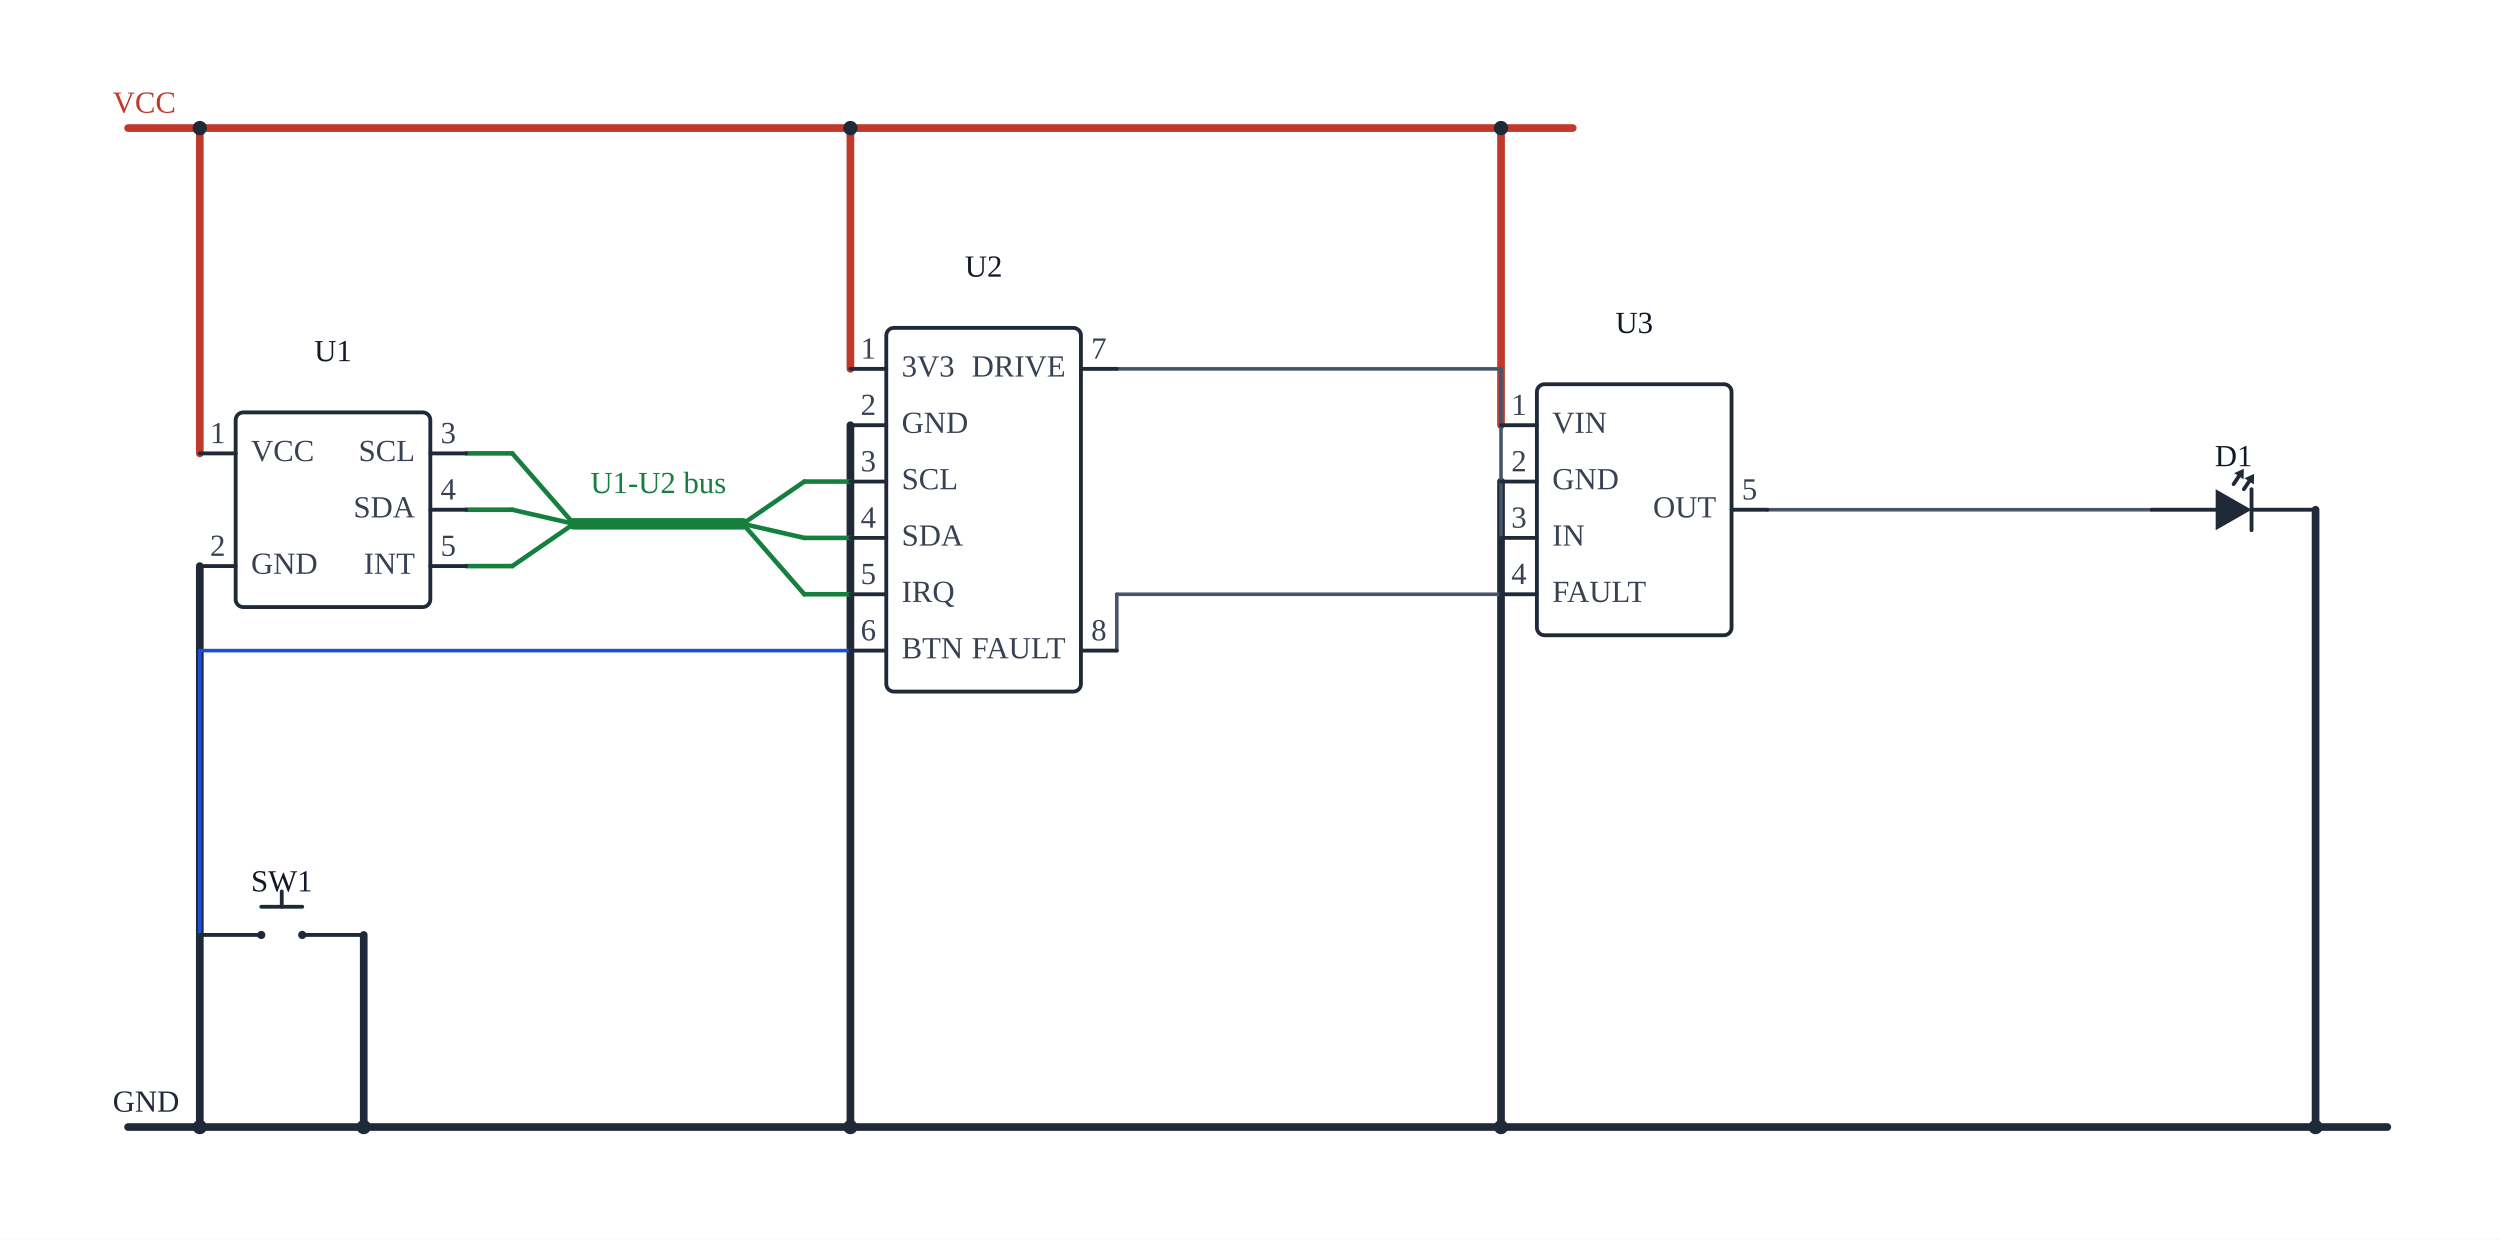
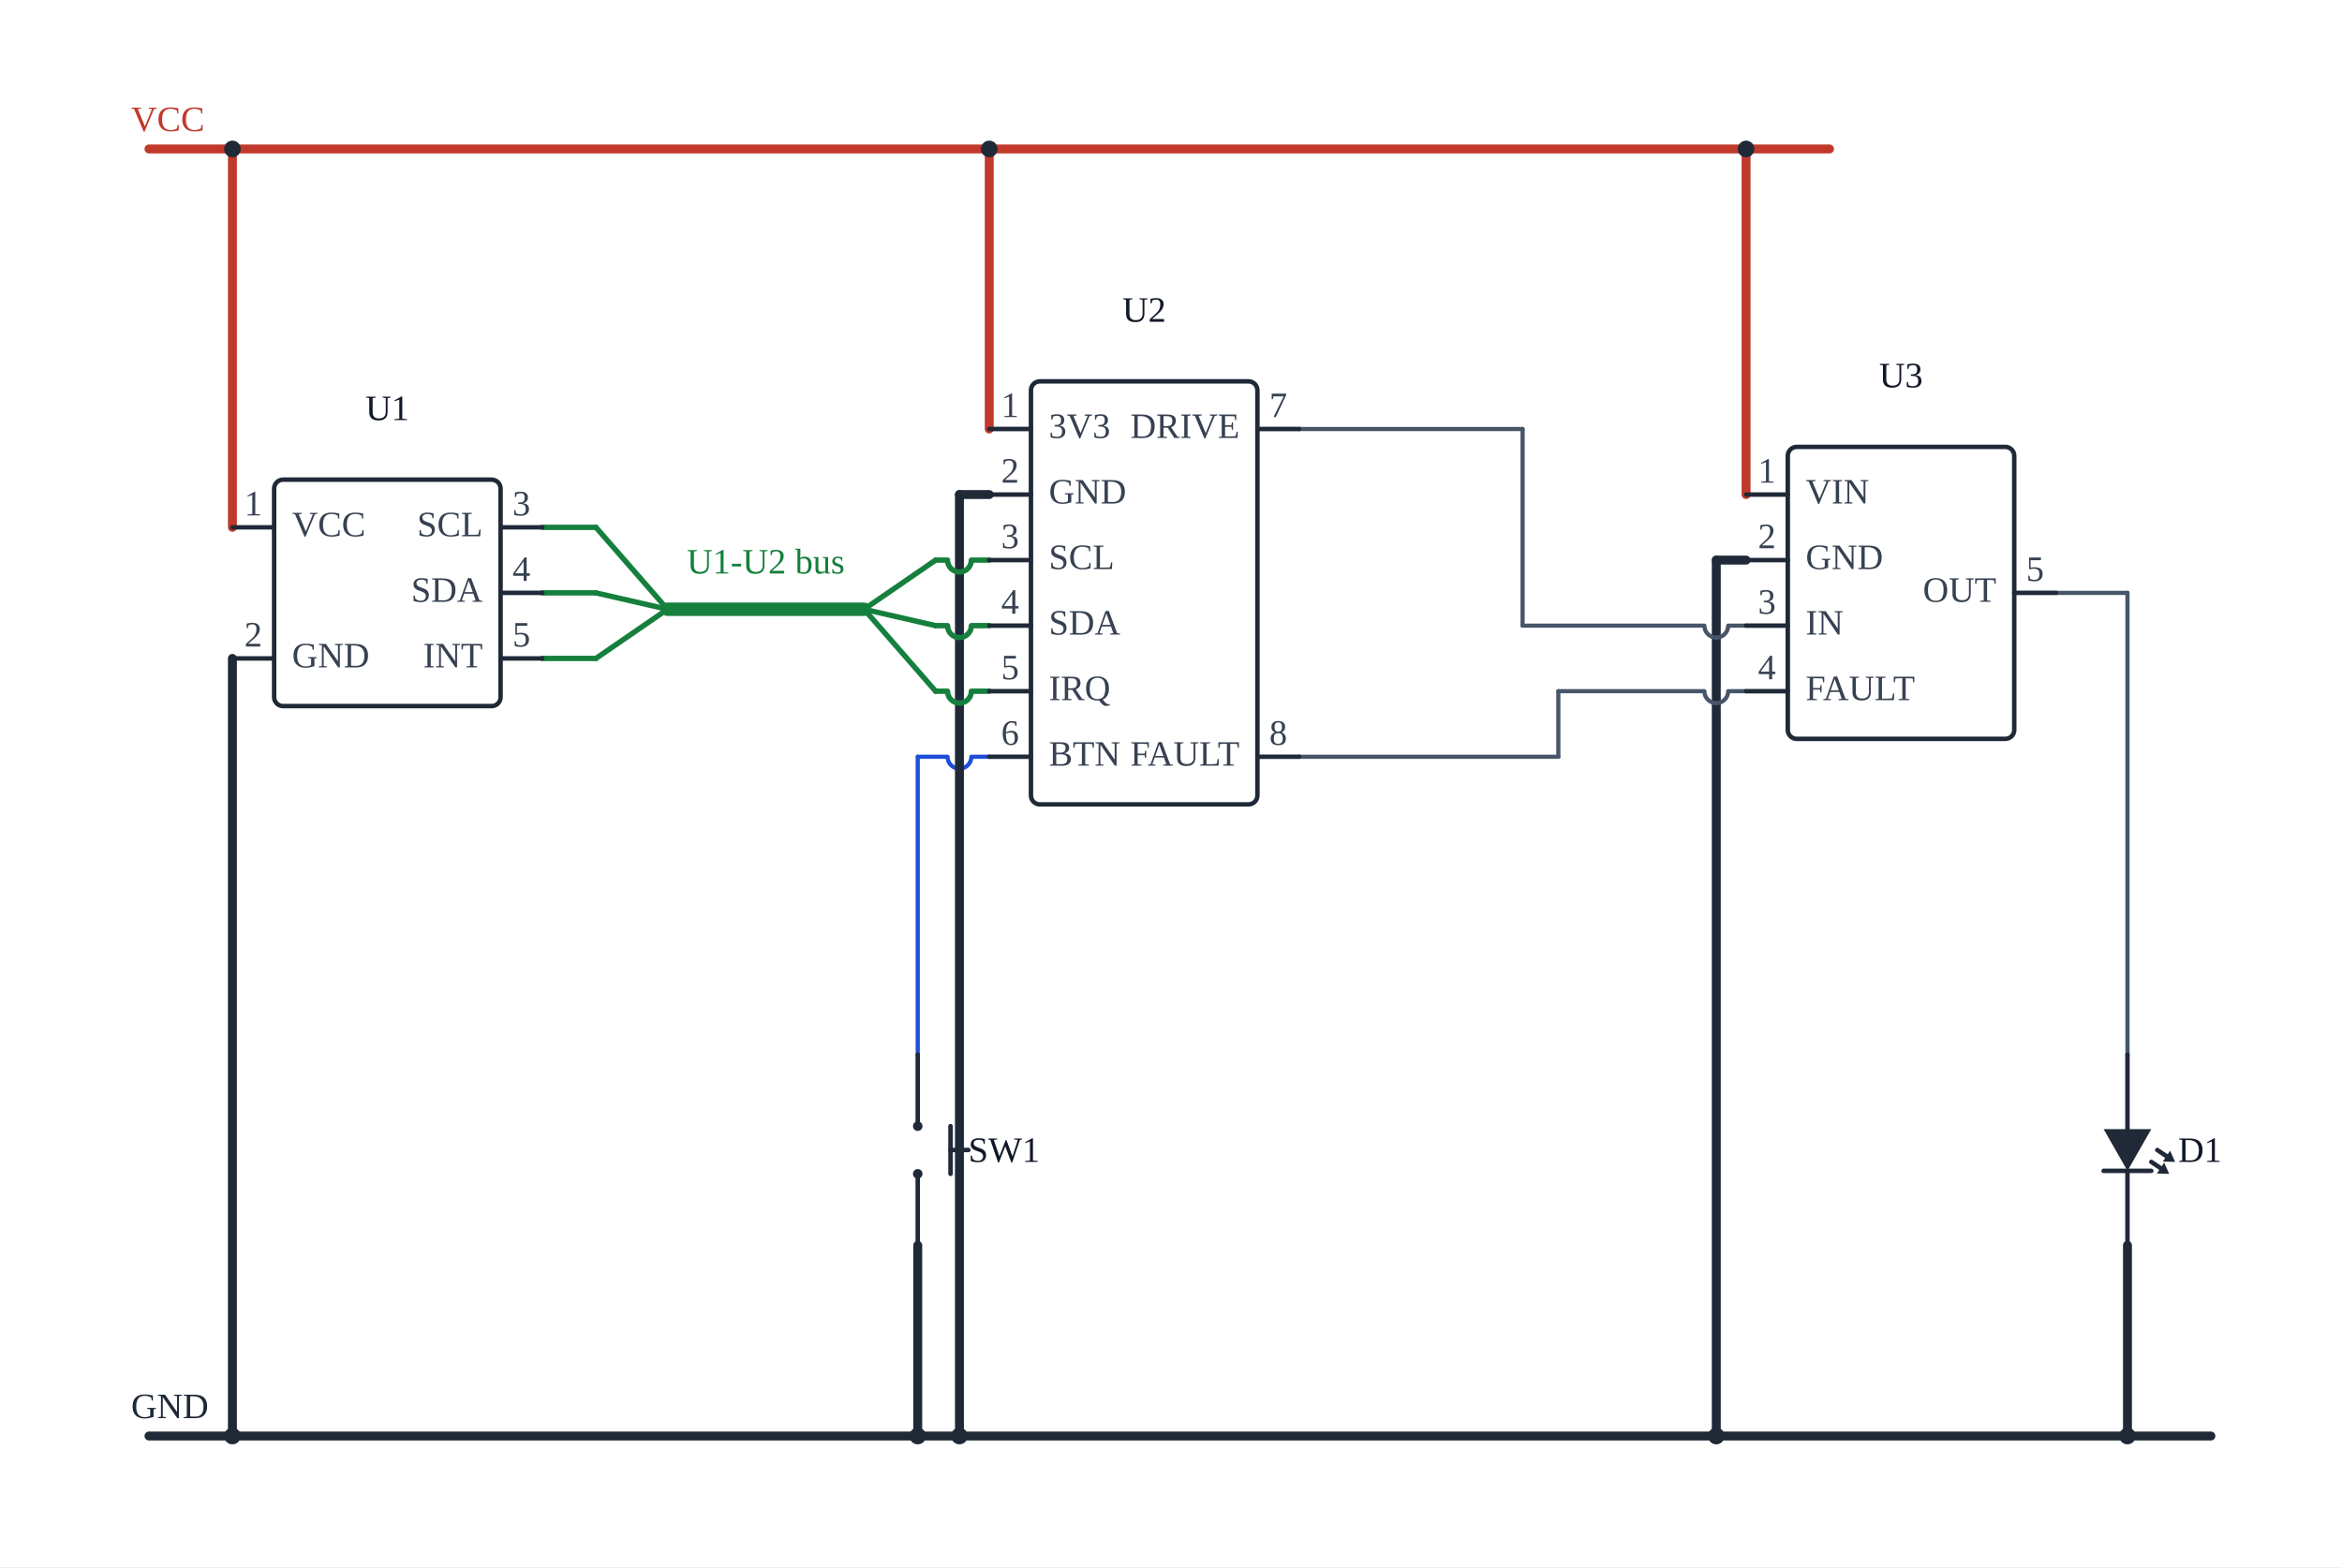
- <svg xmlns="http://www.w3.org/2000/svg" class="wire-lang" viewBox="0 0 976 484" width="976" height="484" role="img" data-wire-lang-version="0.2.0">
+ <svg xmlns="http://www.w3.org/2000/svg" class="wire-lang" viewBox="0 0 786 526" width="786" height="526" role="img" data-wire-lang-version="0.2.0">
  <style>.wire-lang { background: #ffffff; }
.wire-wire { stroke: #1f2937; stroke-width: 1.5; fill: none; stroke-linecap: round; stroke-linejoin: round; }
.wire-symbol { stroke: #1f2937; stroke-width: 1.5; fill: none; stroke-linecap: round; stroke-linejoin: round; }
.wire-symbol-bg { stroke: #1f2937; stroke-width: 1.5; fill: #ffffff; }
.wire-symbol-fill { fill: #1f2937; stroke: none; }
.wire-junction { fill: #1f2937; }
.wire-label { fill: #111827; font: 600 11px var(--wire-font, system-ui, sans-serif); }
.wire-pin-label { fill: #374151; font: 9px var(--wire-font, system-ui, sans-serif); }
.wire-net-label { fill: #2563eb; font: 600 10px var(--wire-font, system-ui, sans-serif); }
.wire-annotation { fill: #6b7280; font: italic 10px var(--wire-font, system-ui, sans-serif); }
.wire-lang { --wire-font: ui-monospace, SFMono-Regular, Menlo, monospace; }
.wire-rail-label { fill: #1f2937; font: 700 11px var(--wire-font, system-ui, sans-serif); }
.wire-bus-label { fill: #1f2937; font: 700 10px var(--wire-font, system-ui, sans-serif); }</style>
-   <rect class="wire-background" x="0" y="0" width="976" height="484" fill="#ffffff" />
+   <rect class="wire-background" x="0" y="0" width="786" height="526" fill="#ffffff" />
  <g class="wire-wires">
+     <g class="wire-net" data-wire-kind="net" data-wire-style="wire" data-wire-net="BTN">
+       <path class="wire-wire" fill="none" d="M 332 254 L 326 254 A 4 4 0 0 1 318 254 L 308 254" style="stroke:#1d4ed8;stroke-width:1.4" />
+       <line class="wire-wire" x1="308" y1="254" x2="308" y2="354" style="stroke:#1d4ed8;stroke-width:1.4" />
+     </g>
+     <g class="wire-net" data-wire-kind="net" data-wire-style="wire" data-wire-net="LED_OUT">
+       <line class="wire-wire" x1="690" y1="199" x2="714" y2="199" style="stroke:#475569;stroke-width:1.4" />
+       <line class="wire-wire" x1="714" y1="199" x2="714" y2="354" style="stroke:#475569;stroke-width:1.4" />
+     </g>
    <g class="wire-net" data-wire-kind="net" data-wire-style="wire" data-wire-net="VCC">
      <line class="wire-wire" x1="50" y1="50" x2="614" y2="50" style="stroke:#c0392b;stroke-width:3" />
      <line class="wire-wire" x1="78" y1="177" x2="78" y2="50" style="stroke:#c0392b;stroke-width:3" />
      <line class="wire-wire" x1="332" y1="144" x2="332" y2="50" style="stroke:#c0392b;stroke-width:3" />
      <line class="wire-wire" x1="586" y1="166" x2="586" y2="50" style="stroke:#c0392b;stroke-width:3" />
    </g>
    <g class="wire-net" data-wire-kind="net" data-wire-style="wire" data-wire-net="GND">
-       <line class="wire-wire" x1="50" y1="440" x2="932" y2="440" style="stroke:#1f2937;stroke-width:3" />
-       <line class="wire-wire" x1="78" y1="221" x2="78" y2="440" style="stroke:#1f2937;stroke-width:3" />
-       <line class="wire-wire" x1="332" y1="166" x2="332" y2="440" style="stroke:#1f2937;stroke-width:3" />
-       <line class="wire-wire" x1="586" y1="188" x2="586" y2="440" style="stroke:#1f2937;stroke-width:3" />
-       <line class="wire-wire" x1="142" y1="365" x2="142" y2="440" style="stroke:#1f2937;stroke-width:3" />
-       <line class="wire-wire" x1="904" y1="199" x2="904" y2="440" style="stroke:#1f2937;stroke-width:3" />
+       <line class="wire-wire" x1="50" y1="482" x2="742" y2="482" style="stroke:#1f2937;stroke-width:3" />
+       <line class="wire-wire" x1="78" y1="221" x2="78" y2="482" style="stroke:#1f2937;stroke-width:3" />
+       <line class="wire-wire" x1="332" y1="166" x2="322" y2="166" style="stroke:#1f2937;stroke-width:3" />
+       <line class="wire-wire" x1="322" y1="166" x2="322" y2="482" style="stroke:#1f2937;stroke-width:3" />
+       <line class="wire-wire" x1="586" y1="188" x2="576" y2="188" style="stroke:#1f2937;stroke-width:3" />
+       <line class="wire-wire" x1="576" y1="188" x2="576" y2="482" style="stroke:#1f2937;stroke-width:3" />
+       <line class="wire-wire" x1="308" y1="418" x2="308" y2="482" style="stroke:#1f2937;stroke-width:3" />
+       <line class="wire-wire" x1="714" y1="418" x2="714" y2="482" style="stroke:#1f2937;stroke-width:3" />
    </g>
    <g class="wire-net" data-wire-kind="net" data-wire-style="wire" data-wire-net="SCL">
      <line class="wire-wire" x1="182" y1="177" x2="200" y2="177" style="stroke:#15803d;stroke-width:1.8" />
      <line class="wire-wire" x1="200" y1="177" x2="224" y2="204.5" style="stroke:#15803d;stroke-width:1.8" />
      <line class="wire-wire" x1="290" y1="204.5" x2="314" y2="188" style="stroke:#15803d;stroke-width:1.8" />
-       <line class="wire-wire" x1="314" y1="188" x2="332" y2="188" style="stroke:#15803d;stroke-width:1.8" />
+       <path class="wire-wire" fill="none" d="M 314 188 L 318 188 A 4 4 0 0 0 326 188 L 332 188" style="stroke:#15803d;stroke-width:1.8" />
    </g>
    <g class="wire-net" data-wire-kind="net" data-wire-style="wire" data-wire-net="SDA">
      <line class="wire-wire" x1="182" y1="199" x2="200" y2="199" style="stroke:#15803d;stroke-width:1.8" />
      <line class="wire-wire" x1="200" y1="199" x2="224" y2="204.5" style="stroke:#15803d;stroke-width:1.8" />
      <line class="wire-wire" x1="290" y1="204.5" x2="314" y2="210" style="stroke:#15803d;stroke-width:1.8" />
-       <line class="wire-wire" x1="314" y1="210" x2="332" y2="210" style="stroke:#15803d;stroke-width:1.8" />
+       <path class="wire-wire" fill="none" d="M 314 210 L 318 210 A 4 4 0 0 0 326 210 L 332 210" style="stroke:#15803d;stroke-width:1.8" />
    </g>
    <g class="wire-net" data-wire-kind="net" data-wire-style="wire" data-wire-net="INT">
      <line class="wire-wire" x1="182" y1="221" x2="200" y2="221" style="stroke:#15803d;stroke-width:1.8" />
      <line class="wire-wire" x1="200" y1="221" x2="224" y2="204.5" style="stroke:#15803d;stroke-width:1.8" />
      <line class="wire-wire" x1="290" y1="204.5" x2="314" y2="232" style="stroke:#15803d;stroke-width:1.8" />
-       <line class="wire-wire" x1="314" y1="232" x2="332" y2="232" style="stroke:#15803d;stroke-width:1.8" />
+       <path class="wire-wire" fill="none" d="M 314 232 L 318 232 A 4 4 0 0 0 326 232 L 332 232" style="stroke:#15803d;stroke-width:1.8" />
    </g>
    <g class="wire-net" data-wire-kind="net" data-wire-style="wire" data-wire-net="U1-U2 bus">
      <line class="wire-wire" x1="224" y1="204.5" x2="290" y2="204.5" style="stroke:#15803d;stroke-width:4.5" />
    </g>
    <g class="wire-net" data-wire-kind="net" data-wire-style="wire" data-wire-net="DRIVE">
-       <line class="wire-wire" x1="436" y1="144" x2="586" y2="144" style="stroke:#475569;stroke-width:1.4" />
-       <line class="wire-wire" x1="586" y1="144" x2="586" y2="210" style="stroke:#475569;stroke-width:1.4" />
+       <line class="wire-wire" x1="436" y1="144" x2="511" y2="144" style="stroke:#475569;stroke-width:1.4" />
+       <line class="wire-wire" x1="511" y1="144" x2="511" y2="210" style="stroke:#475569;stroke-width:1.4" />
+       <path class="wire-wire" fill="none" d="M 511 210 L 572 210 A 4 4 0 0 0 580 210 L 586 210" style="stroke:#475569;stroke-width:1.4" />
    </g>
    <g class="wire-net" data-wire-kind="net" data-wire-style="wire" data-wire-net="FAULT">
-       <line class="wire-wire" x1="586" y1="232" x2="436" y2="232" style="stroke:#475569;stroke-width:1.4" />
-       <line class="wire-wire" x1="436" y1="232" x2="436" y2="254" style="stroke:#475569;stroke-width:1.4" />
-     </g>
-     <g class="wire-net" data-wire-kind="net" data-wire-style="wire" data-wire-net="BTN">
-       <line class="wire-wire" x1="78" y1="365" x2="78" y2="254" style="stroke:#1d4ed8;stroke-width:1.4" />
-       <line class="wire-wire" x1="78" y1="254" x2="332" y2="254" style="stroke:#1d4ed8;stroke-width:1.4" />
-     </g>
-     <g class="wire-net" data-wire-kind="net" data-wire-style="wire" data-wire-net="LED_OUT">
-       <line class="wire-wire" x1="690" y1="199" x2="840" y2="199" style="stroke:#475569;stroke-width:1.4" />
+       <path class="wire-wire" fill="none" d="M 586 232 L 580 232 A 4 4 0 0 1 572 232 L 523 232" style="stroke:#475569;stroke-width:1.4" />
+       <line class="wire-wire" x1="523" y1="232" x2="523" y2="254" style="stroke:#475569;stroke-width:1.4" />
+       <line class="wire-wire" x1="523" y1="254" x2="436" y2="254" style="stroke:#475569;stroke-width:1.4" />
    </g>
  </g>
  <g class="wire-component" data-wire-kind="component" data-wire-id="U1" data-wire-type="IC" data-wire-symbol="ic" id="wire-component-U1">
    <rect class="wire-symbol-bg" x="92" y="161" width="76" height="76" rx="3" />
    <line class="wire-symbol" x1="78" y1="177" x2="92" y2="177" />
    <text class="wire-pin-label" x="98" y="180" text-anchor="start">VCC</text>
    <text class="wire-pin-label" x="88" y="173" text-anchor="end">1</text>
    <line class="wire-symbol" x1="78" y1="221" x2="92" y2="221" />
    <text class="wire-pin-label" x="98" y="224" text-anchor="start">GND</text>
    <text class="wire-pin-label" x="88" y="217" text-anchor="end">2</text>
    <line class="wire-symbol" x1="182" y1="177" x2="168" y2="177" />
    <text class="wire-pin-label" x="162" y="180" text-anchor="end">SCL</text>
    <text class="wire-pin-label" x="172" y="173" text-anchor="start">3</text>
    <line class="wire-symbol" x1="182" y1="199" x2="168" y2="199" />
    <text class="wire-pin-label" x="162" y="202" text-anchor="end">SDA</text>
    <text class="wire-pin-label" x="172" y="195" text-anchor="start">4</text>
    <line class="wire-symbol" x1="182" y1="221" x2="168" y2="221" />
    <text class="wire-pin-label" x="162" y="224" text-anchor="end">INT</text>
    <text class="wire-pin-label" x="172" y="217" text-anchor="start">5</text>
    <text class="wire-label" x="130" y="141" text-anchor="middle">U1</text>
  </g>
  <g class="wire-component" data-wire-kind="component" data-wire-id="U2" data-wire-type="IC" data-wire-symbol="ic" id="wire-component-U2">
    <rect class="wire-symbol-bg" x="346" y="128" width="76" height="142" rx="3" />
    <line class="wire-symbol" x1="332" y1="144" x2="346" y2="144" />
    <text class="wire-pin-label" x="352" y="147" text-anchor="start">3V3</text>
    <text class="wire-pin-label" x="342" y="140" text-anchor="end">1</text>
    <line class="wire-symbol" x1="332" y1="166" x2="346" y2="166" />
    <text class="wire-pin-label" x="352" y="169" text-anchor="start">GND</text>
    <text class="wire-pin-label" x="342" y="162" text-anchor="end">2</text>
    <line class="wire-symbol" x1="332" y1="188" x2="346" y2="188" />
    <text class="wire-pin-label" x="352" y="191" text-anchor="start">SCL</text>
    <text class="wire-pin-label" x="342" y="184" text-anchor="end">3</text>
    <line class="wire-symbol" x1="332" y1="210" x2="346" y2="210" />
    <text class="wire-pin-label" x="352" y="213" text-anchor="start">SDA</text>
    <text class="wire-pin-label" x="342" y="206" text-anchor="end">4</text>
    <line class="wire-symbol" x1="332" y1="232" x2="346" y2="232" />
    <text class="wire-pin-label" x="352" y="235" text-anchor="start">IRQ</text>
    <text class="wire-pin-label" x="342" y="228" text-anchor="end">5</text>
    <line class="wire-symbol" x1="332" y1="254" x2="346" y2="254" />
    <text class="wire-pin-label" x="352" y="257" text-anchor="start">BTN</text>
    <text class="wire-pin-label" x="342" y="250" text-anchor="end">6</text>
    <line class="wire-symbol" x1="436" y1="144" x2="422" y2="144" />
    <text class="wire-pin-label" x="416" y="147" text-anchor="end">DRIVE</text>
    <text class="wire-pin-label" x="426" y="140" text-anchor="start">7</text>
    <line class="wire-symbol" x1="436" y1="254" x2="422" y2="254" />
    <text class="wire-pin-label" x="416" y="257" text-anchor="end">FAULT</text>
    <text class="wire-pin-label" x="426" y="250" text-anchor="start">8</text>
    <text class="wire-label" x="384" y="108" text-anchor="middle">U2</text>
  </g>
  <g class="wire-component" data-wire-kind="component" data-wire-id="U3" data-wire-type="IC" data-wire-symbol="ic" id="wire-component-U3">
    <rect class="wire-symbol-bg" x="600" y="150" width="76" height="98" rx="3" />
    <line class="wire-symbol" x1="586" y1="166" x2="600" y2="166" />
    <text class="wire-pin-label" x="606" y="169" text-anchor="start">VIN</text>
    <text class="wire-pin-label" x="596" y="162" text-anchor="end">1</text>
    <line class="wire-symbol" x1="586" y1="188" x2="600" y2="188" />
    <text class="wire-pin-label" x="606" y="191" text-anchor="start">GND</text>
    <text class="wire-pin-label" x="596" y="184" text-anchor="end">2</text>
    <line class="wire-symbol" x1="586" y1="210" x2="600" y2="210" />
    <text class="wire-pin-label" x="606" y="213" text-anchor="start">IN</text>
    <text class="wire-pin-label" x="596" y="206" text-anchor="end">3</text>
    <line class="wire-symbol" x1="586" y1="232" x2="600" y2="232" />
    <text class="wire-pin-label" x="606" y="235" text-anchor="start">FAULT</text>
    <text class="wire-pin-label" x="596" y="228" text-anchor="end">4</text>
    <line class="wire-symbol" x1="690" y1="199" x2="676" y2="199" />
    <text class="wire-pin-label" x="670" y="202" text-anchor="end">OUT</text>
    <text class="wire-pin-label" x="680" y="195" text-anchor="start">5</text>
    <text class="wire-label" x="638" y="130" text-anchor="middle">U3</text>
  </g>
+   <g class="wire-component" data-wire-kind="component" data-wire-id="SW1" data-wire-type="PushButton" data-wire-symbol="push-button" id="wire-component-SW1">
+     <path class="wire-symbol" fill="none" d="M 308 354 L 308 378" />
+     <path class="wire-symbol" fill="none" d="M 308 394 L 308 418" />
+     <circle class="wire-symbol-fill" cx="308" cy="378" r="1.6" />
+     <circle class="wire-symbol-fill" cx="308" cy="394" r="1.6" />
+     <line class="wire-symbol" x1="319" y1="378" x2="319" y2="394" />
+     <path class="wire-symbol" fill="none" d="M 319 386 L 325 386" />
+     <text class="wire-label" x="325" y="390" text-anchor="start">SW1</text>
+   </g>
  <g class="wire-component" data-wire-kind="component" data-wire-id="D1" data-wire-type="LED" data-wire-symbol="led" id="wire-component-D1">
-     <path class="wire-symbol" fill="none" d="M 840 199 L 865 199" />
-     <path class="wire-symbol" fill="none" d="M 879 199 L 904 199" />
-     <polygon class="wire-symbol-fill" points="865,191 865,207 879,199" fill="#22c55e" />
-     <line class="wire-symbol" x1="879" y1="191" x2="879" y2="207" />
-     <path class="wire-symbol" fill="none" d="M 872 189 L 874.06 185.91" />
-     <polygon class="wire-symbol-fill" points="876,183 875.89,187.13 872.23,184.69" />
-     <path class="wire-symbol" fill="none" d="M 876 191 L 878.06 187.91" />
-     <polygon class="wire-symbol-fill" points="880,185 879.89,189.13 876.23,186.69" />
-     <text class="wire-label" x="872" y="182" text-anchor="middle">D1</text>
-   </g>
-   <g class="wire-component" data-wire-kind="component" data-wire-id="SW1" data-wire-type="PushButton" data-wire-symbol="push-button" id="wire-component-SW1">
-     <path class="wire-symbol" fill="none" d="M 78 365 L 102 365" />
-     <path class="wire-symbol" fill="none" d="M 118 365 L 142 365" />
-     <circle class="wire-symbol-fill" cx="102" cy="365" r="1.6" />
-     <circle class="wire-symbol-fill" cx="118" cy="365" r="1.6" />
-     <line class="wire-symbol" x1="102" y1="354" x2="118" y2="354" />
-     <path class="wire-symbol" fill="none" d="M 110 354 L 110 348" />
-     <text class="wire-label" x="110" y="348" text-anchor="middle">SW1</text>
+     <path class="wire-symbol" fill="none" d="M 714 354 L 714 379" />
+     <path class="wire-symbol" fill="none" d="M 714 393 L 714 418" />
+     <polygon class="wire-symbol-fill" points="722,379 706,379 714,393" fill="#22c55e" />
+     <line class="wire-symbol" x1="722" y1="393" x2="706" y2="393" />
+     <path class="wire-symbol" fill="none" d="M 724 386 L 727.09 388.06" />
+     <polygon class="wire-symbol-fill" points="730,390 725.87,389.89 728.31,386.23" />
+     <path class="wire-symbol" fill="none" d="M 722 390 L 725.09 392.06" />
+     <polygon class="wire-symbol-fill" points="728,394 723.87,393.89 726.31,390.23" />
+     <text class="wire-label" x="731" y="390" text-anchor="start">D1</text>
  </g>
  <g class="wire-junctions">
    <circle class="wire-junction" cx="78" cy="50" r="2.8" />
    <circle class="wire-junction" cx="332" cy="50" r="2.8" />
    <circle class="wire-junction" cx="586" cy="50" r="2.8" />
-     <circle class="wire-junction" cx="78" cy="440" r="2.8" />
-     <circle class="wire-junction" cx="332" cy="440" r="2.8" />
-     <circle class="wire-junction" cx="586" cy="440" r="2.8" />
-     <circle class="wire-junction" cx="142" cy="440" r="2.8" />
-     <circle class="wire-junction" cx="904" cy="440" r="2.8" />
+     <circle class="wire-junction" cx="78" cy="482" r="2.8" />
+     <circle class="wire-junction" cx="322" cy="482" r="2.8" />
+     <circle class="wire-junction" cx="576" cy="482" r="2.8" />
+     <circle class="wire-junction" cx="308" cy="482" r="2.8" />
+     <circle class="wire-junction" cx="714" cy="482" r="2.8" />
  </g>
  <g class="wire-labels">
    <text class="wire-rail-label" x="44" y="44" text-anchor="start" style="fill:#c0392b">VCC</text>
-     <text class="wire-rail-label" x="44" y="434" text-anchor="start" style="fill:#1f2937">GND</text>
+     <text class="wire-rail-label" x="44" y="476" text-anchor="start" style="fill:#1f2937">GND</text>
    <text class="wire-bus-label" x="257" y="192.5" text-anchor="middle" style="fill:#15803d">U1-U2 bus</text>
  </g>
</svg>
